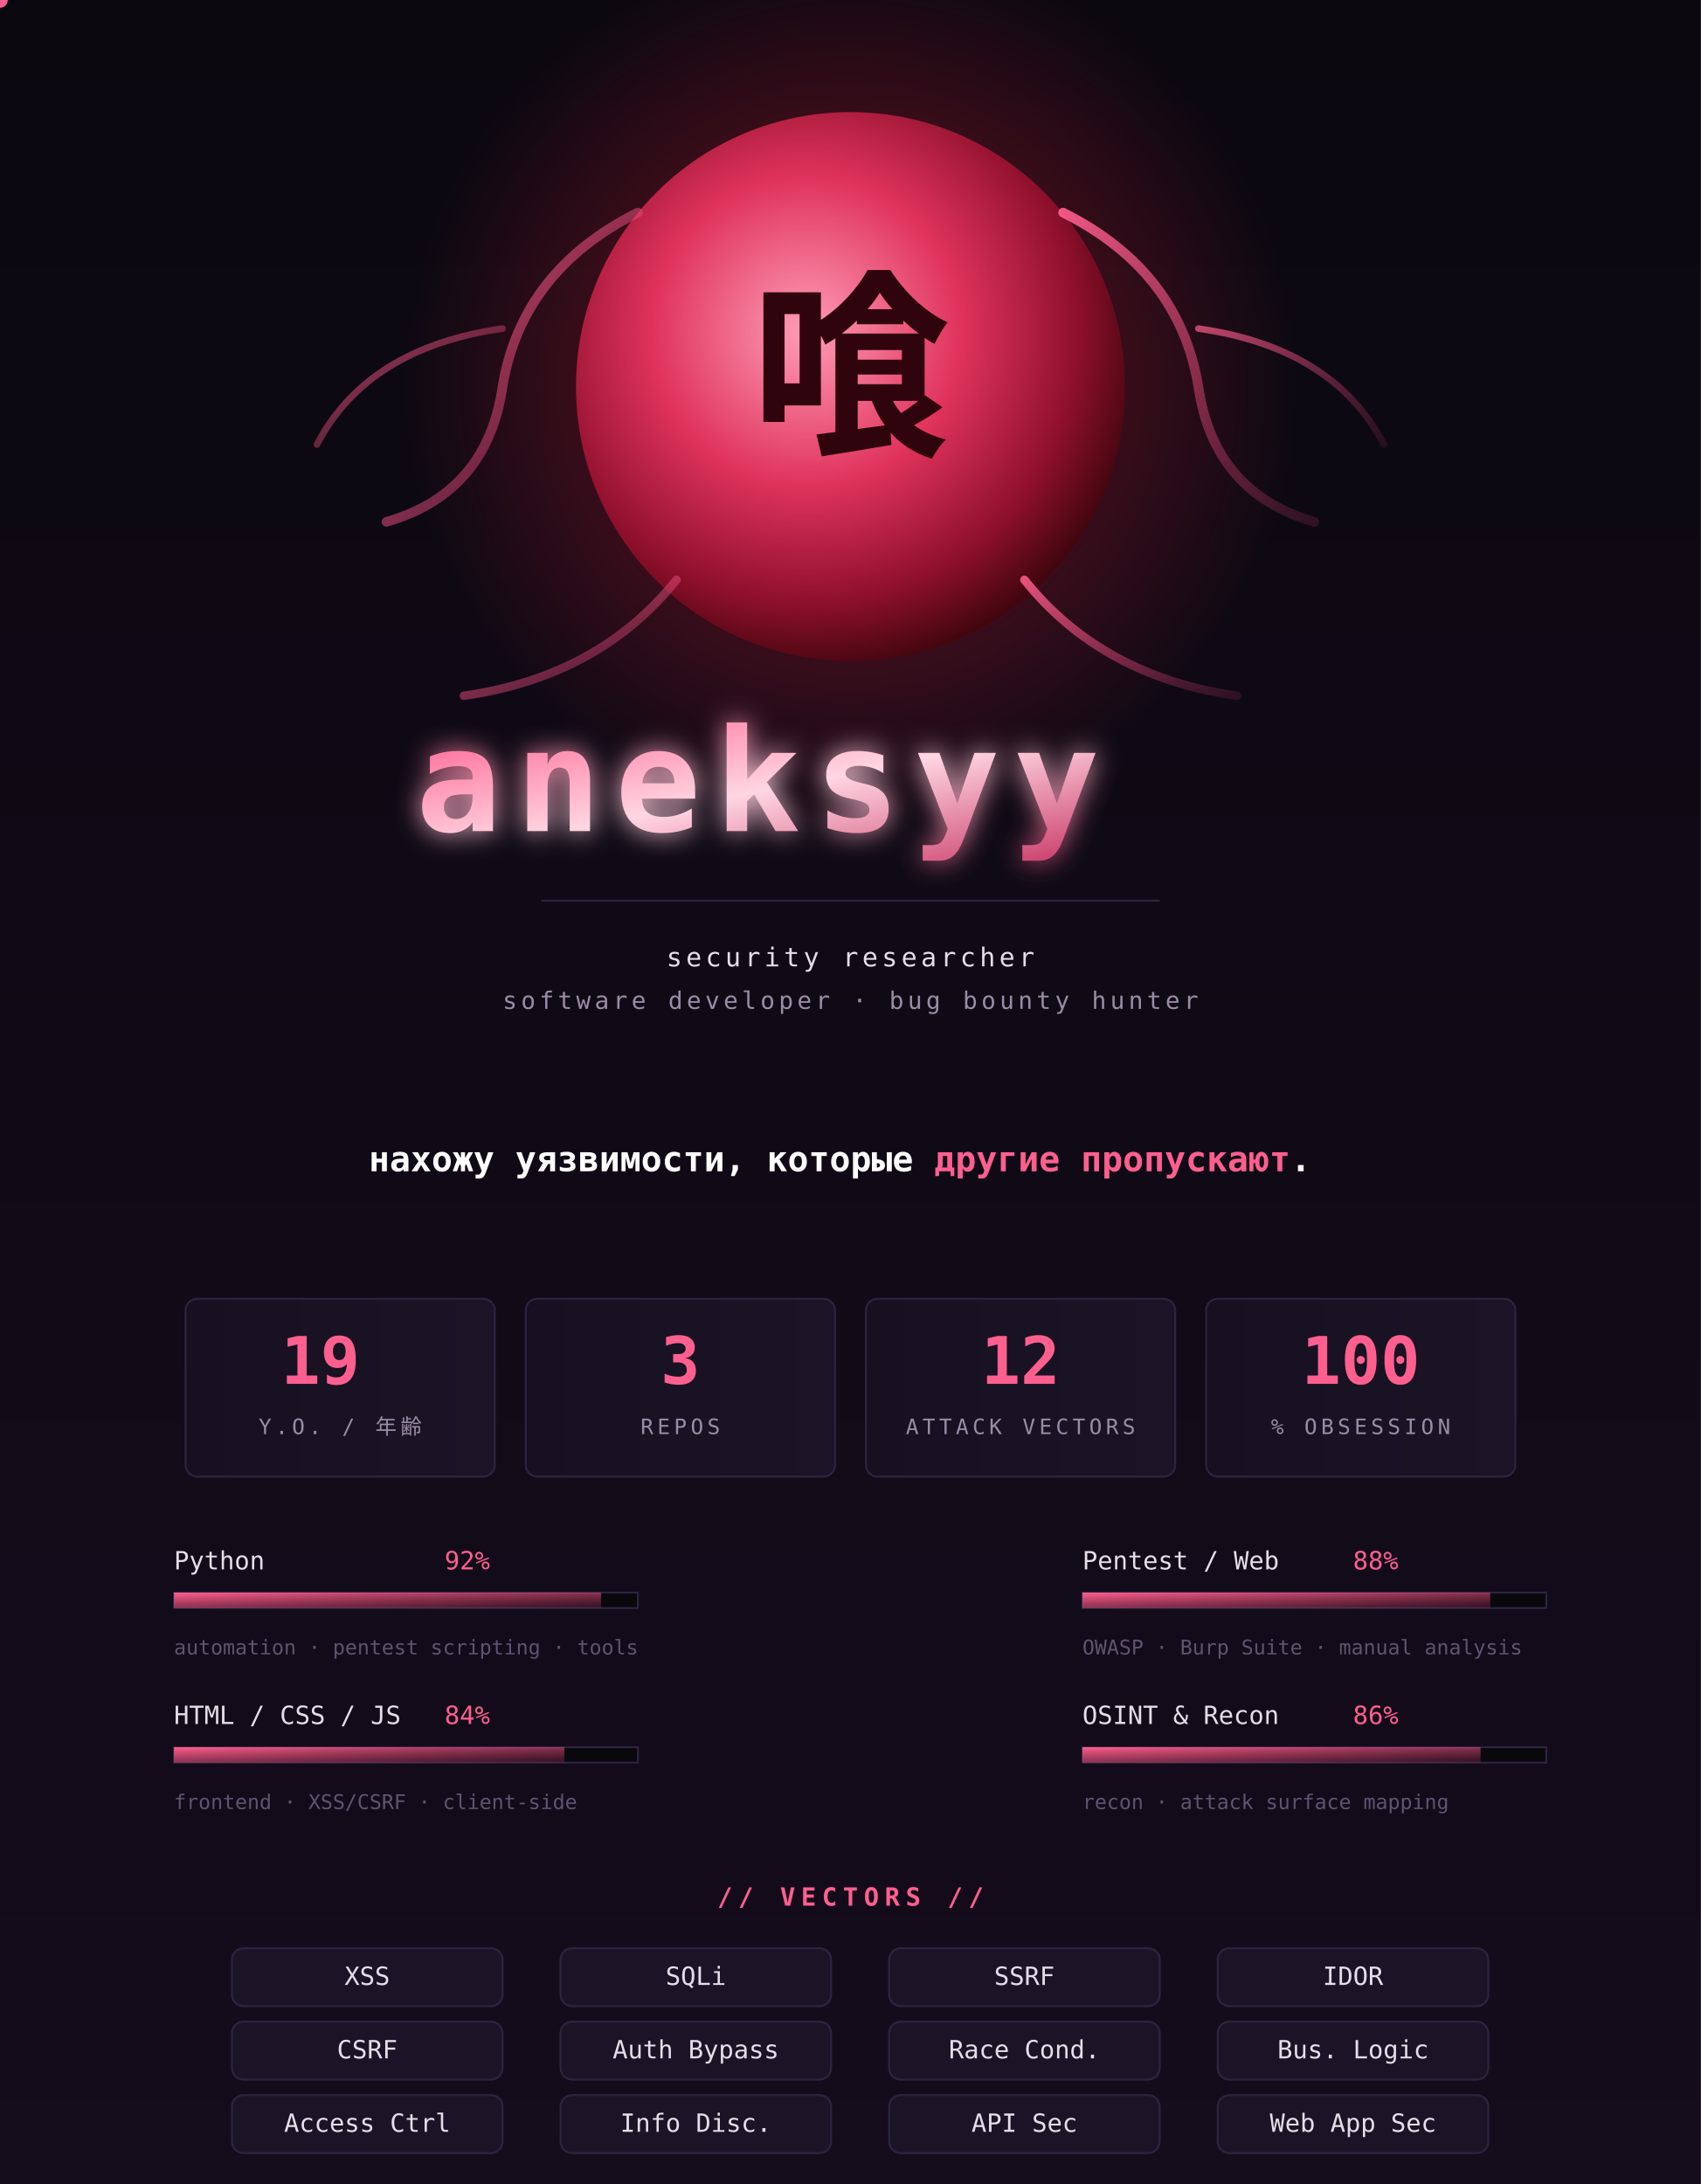
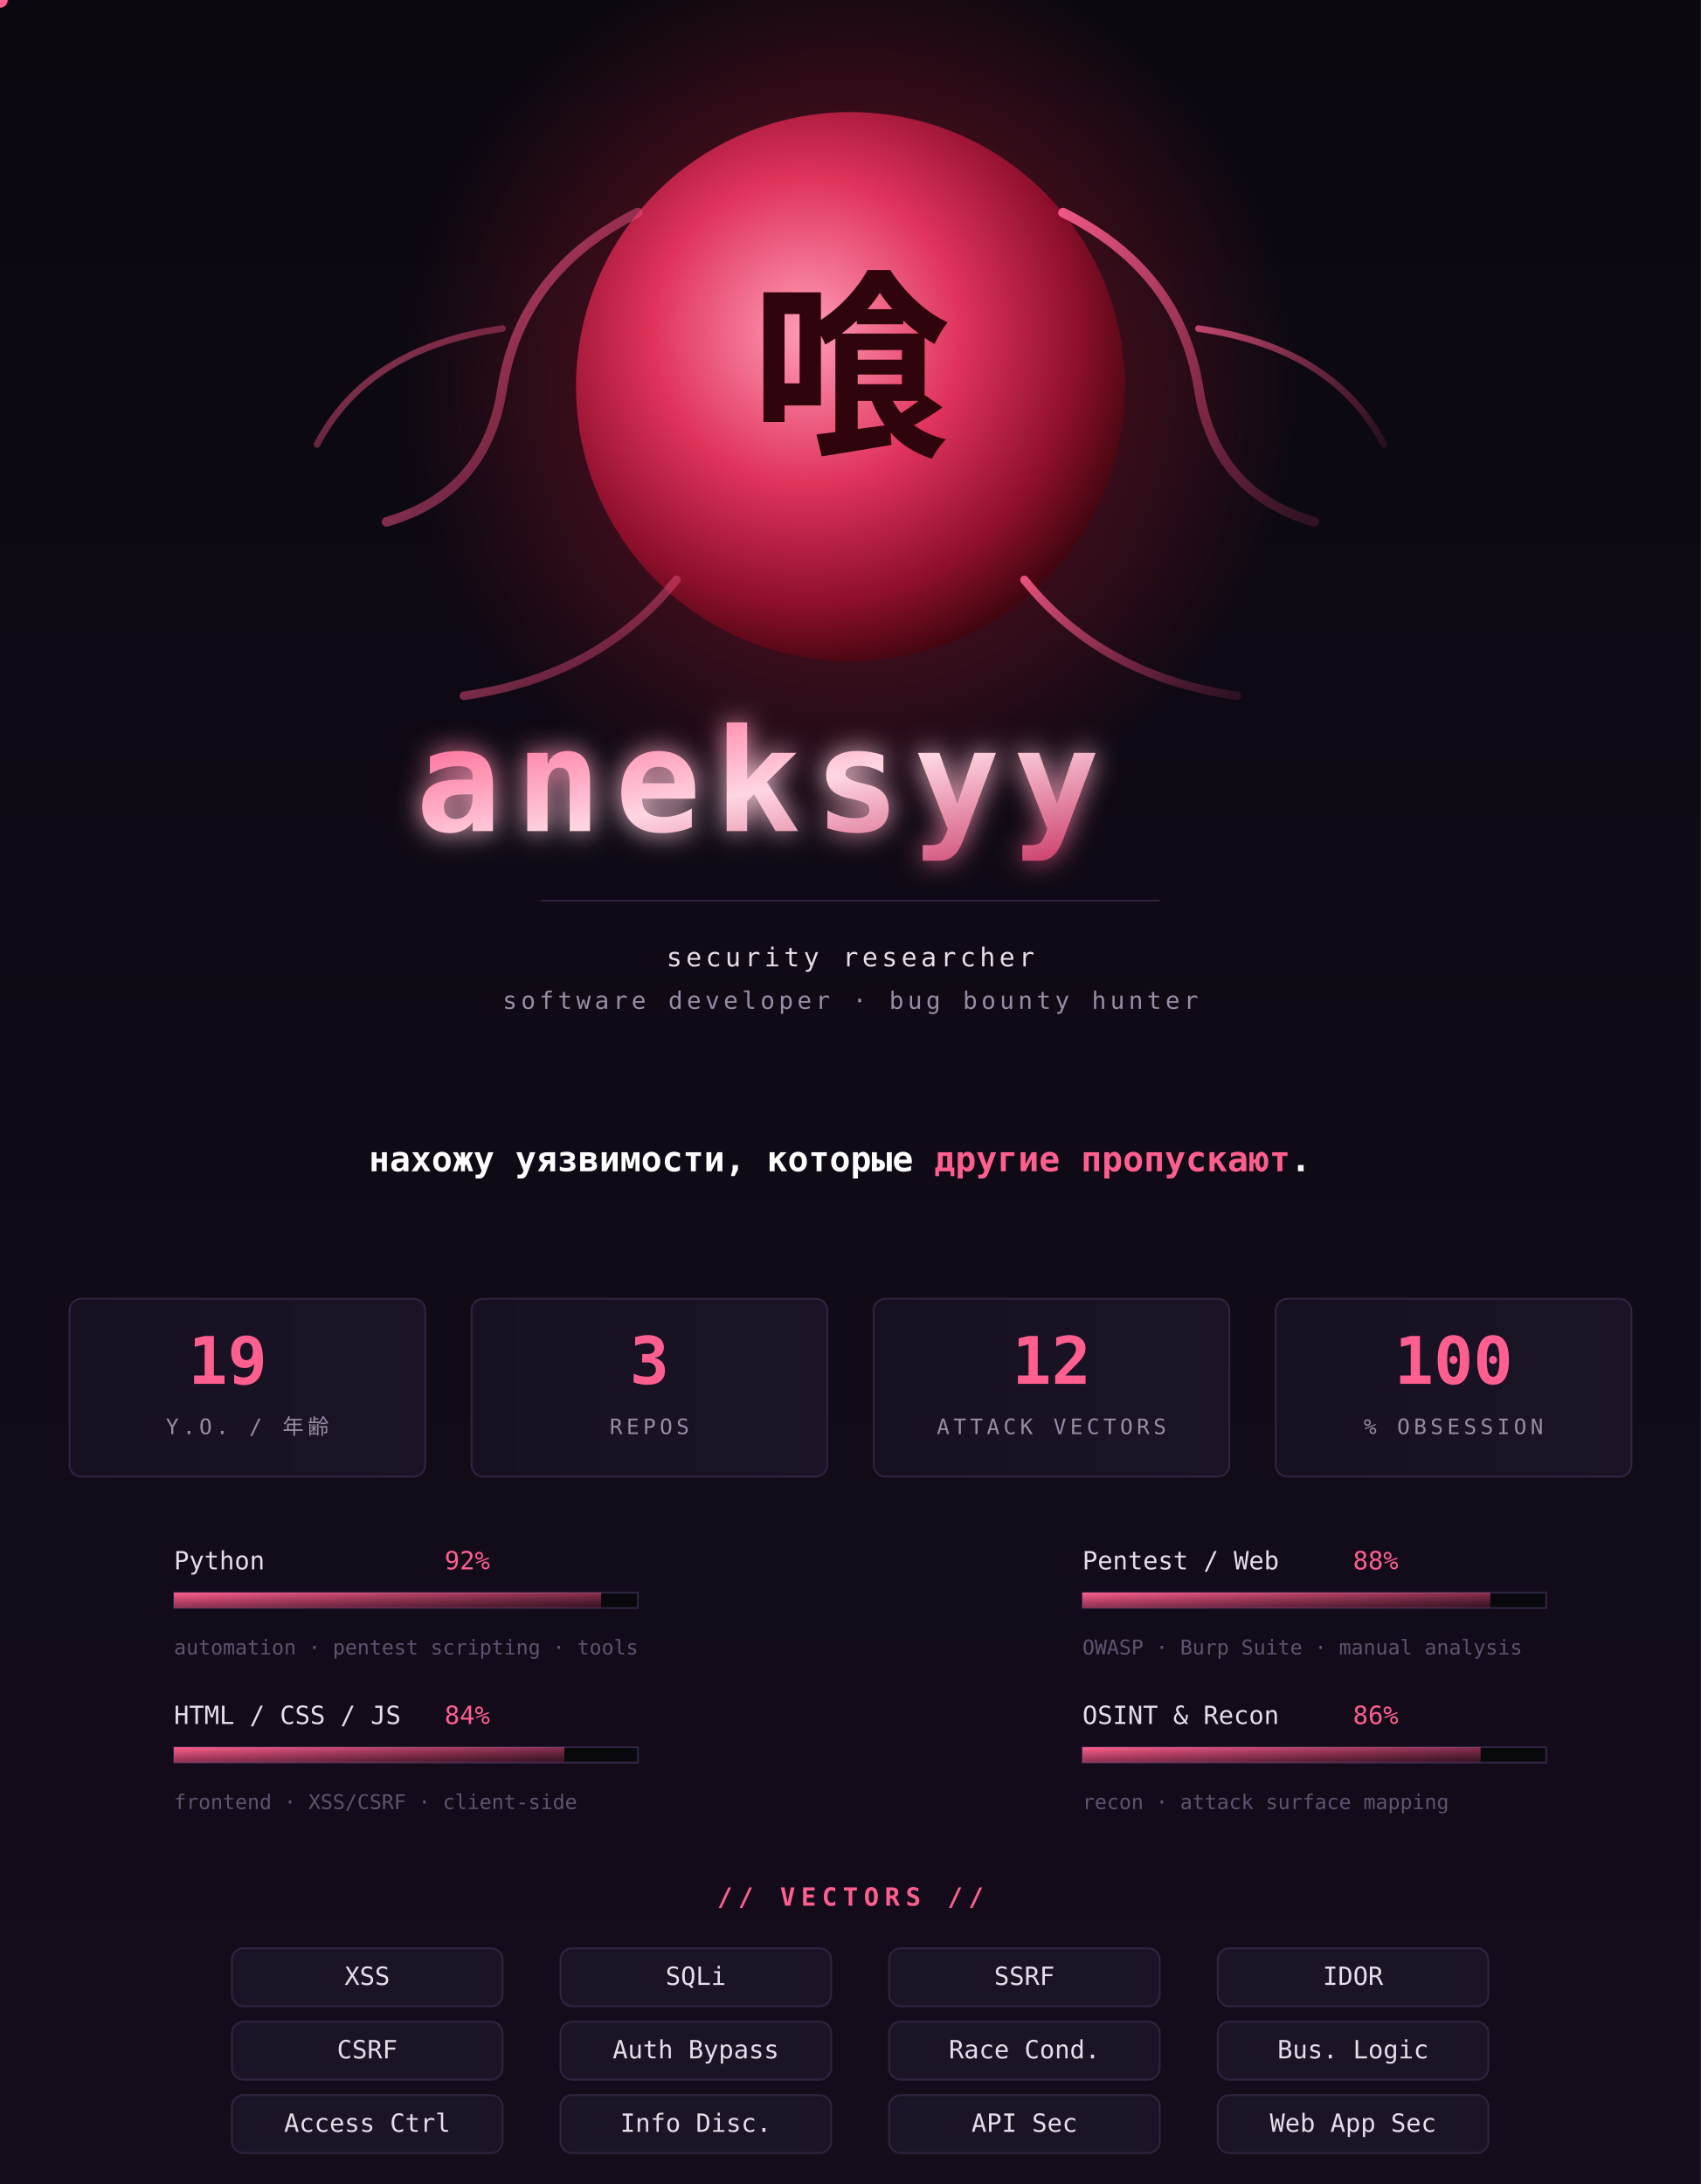
<svg xmlns="http://www.w3.org/2000/svg" width="880" height="1130" viewBox="0 0 880 1130" font-family="JetBrains Mono, Consolas, monospace">
  <defs>
    <radialGradient id="moon" cx="0.42" cy="0.4" r="0.62">
      <stop offset="0" stop-color="#ff9db8" />
      <stop offset="0.45" stop-color="#e0335c" />
      <stop offset="0.8" stop-color="#8d0f2b" />
      <stop offset="1" stop-color="#43060f" />
    </radialGradient>
    <radialGradient id="moonGlow" cx="0.5" cy="0.5" r="0.5">
      <stop offset="0" stop-color="#ff1f3d" stop-opacity="0.45" />
      <stop offset="1" stop-color="#ff1f3d" stop-opacity="0" />
    </radialGradient>
    <linearGradient id="bg" x1="0" y1="0" x2="0" y2="1">
      <stop offset="0" stop-color="#0b0810" />
      <stop offset="1" stop-color="#150c1c" />
    </linearGradient>
    <linearGradient id="kaku" x1="0" y1="0" x2="1" y2="1">
      <stop offset="0" stop-color="#ff5f8f" />
      <stop offset="1" stop-color="#c93a68" stop-opacity="0.2" />
    </linearGradient>
    <linearGradient id="card" x1="0" y1="0" x2="1" y2="0">
      <stop offset="0" stop-color="#161020" />
      <stop offset="1" stop-color="#1b1426" />
    </linearGradient>
  </defs>
  <rect width="880" height="1130" fill="url(#bg)" />
  <circle cx="440" cy="200" r="230" fill="url(#moonGlow)">
    <animate attributeName="r" values="222;244;222" dur="7s" repeatCount="indefinite" />
  </circle>
  <circle cx="440" cy="200" r="142" fill="url(#moon)">
    <animate attributeName="r" values="140;145;140" dur="7s" repeatCount="indefinite" />
    <animate attributeName="opacity" values="0.92;1;0.92" dur="7s" repeatCount="indefinite" />
  </circle>
  <text x="440" y="228" fill="#30040c" font-size="104" font-weight="900" text-anchor="middle" font-family="'Noto Sans JP',sans-serif">喰</text>
  <g fill="none" stroke="url(#kaku)" stroke-linecap="round">
    <path d="M 330 110 q -60 30 -70 90 q -8 55 -60 70" stroke-width="5" opacity="0.9">
      <animate attributeName="d" values="M 330 110 q -60 30 -70 90 q -8 55 -60 70;                 M 330 110 q -72 40 -78 96 q -4 60 -66 80;                 M 330 110 q -60 30 -70 90 q -8 55 -60 70" dur="4.4s" repeatCount="indefinite" />
    </path>
    <path d="M 260 170 q -70 10 -96 60" stroke-width="3.4" opacity="0.7">
      <animate attributeName="d" values="M 260 170 q -70 10 -96 60;                 M 260 170 q -80 -6 -104 50;                 M 260 170 q -70 10 -96 60" dur="3.8s" repeatCount="indefinite" />
    </path>
    <path d="M 550 110 q 60 30 70 90 q 8 55 60 70" stroke-width="5" opacity="0.9">
      <animate attributeName="d" values="M 550 110 q 60 30 70 90 q 8 55 60 70;                 M 550 110 q 72 40 78 96 q 4 60 66 80;                 M 550 110 q 60 30 70 90 q 8 55 60 70" dur="4.2s" repeatCount="indefinite" />
    </path>
    <path d="M 620 170 q 70 10 96 60" stroke-width="3.4" opacity="0.7">
      <animate attributeName="d" values="M 620 170 q 70 10 96 60;                 M 620 170 q 80 -6 104 50;                 M 620 170 q 70 10 96 60" dur="3.6s" repeatCount="indefinite" />
    </path>
    <path d="M 350 300 q -40 50 -110 60" stroke-width="4.4" opacity="0.85">
      <animate attributeName="d" values="M 350 300 q -40 50 -110 60;                 M 350 300 q -52 58 -122 66;                 M 350 300 q -40 50 -110 60" dur="4s" repeatCount="indefinite" />
    </path>
    <path d="M 530 300 q 40 50 110 60" stroke-width="4.4" opacity="0.85">
      <animate attributeName="d" values="M 530 300 q 40 50 110 60;                 M 530 300 q 52 58 122 66;                 M 530 300 q 40 50 110 60" dur="4.1s" repeatCount="indefinite" />
    </path>
  </g>
  <circle r="4" fill="#ff5f8f">
    <animate attributeName="cx" values="290;258;238" dur="3s" repeatCount="indefinite" />
    <animate attributeName="cy" values="262;276;292" dur="3s" repeatCount="indefinite" />
    <animate attributeName="opacity" values="0;0.9;0" dur="3s" repeatCount="indefinite" />
  </circle>
  <circle r="3.4" fill="#ff5f8f">
    <animate attributeName="cx" values="590;622;642" dur="2.6s" repeatCount="indefinite" />
    <animate attributeName="cy" values="262;276;292" dur="2.6s" repeatCount="indefinite" />
    <animate attributeName="opacity" values="0;0.9;0" dur="2.6s" repeatCount="indefinite" />
  </circle>
  <defs>
    <linearGradient id="nickGrad" x1="0" y1="0" x2="1" y2="1">
      <stop offset="0" stop-color="#ff5f8f">
        <animate attributeName="stop-color" values="#ff5f8f;#ff9db8;#c93a68;#ff5f8f" dur="5s" repeatCount="indefinite" />
      </stop>
      <stop offset="0.5" stop-color="#ffd6e3">
        <animate attributeName="stop-color" values="#ffd6e3;#ffffff;#ff5f8f;#ffd6e3" dur="5s" repeatCount="indefinite" />
      </stop>
      <stop offset="1" stop-color="#c93a68">
        <animate attributeName="stop-color" values="#c93a68;#ff5f8f;#ffd6e3;#c93a68" dur="5s" repeatCount="indefinite" />
      </stop>
    </linearGradient>
    <filter id="nickGlow" x="-40%" y="-60%" width="180%" height="220%">
      <feGaussianBlur stdDeviation="7" result="b" />
      <feMerge>
        <feMergeNode in="b" />
        <feMergeNode in="SourceGraphic" />
      </feMerge>
    </filter>
  </defs>
  <text x="440" y="430" fill="url(#nickGrad)" font-size="74" font-weight="900" text-anchor="middle" letter-spacing="7" filter="url(#nickGlow)">aneksyy
    <animate attributeName="opacity" values="1;1;0.3;1;1" keyTimes="0;0.88;0.93;0.97;1" dur="4.4s" repeatCount="indefinite" />
    <animateTransform attributeName="transform" type="translate" values="0 0;0 0;-5 0;0 0" keyTimes="0;0.88;0.93;0.97;1" dur="4.4s" repeatCount="indefinite" />
  </text>
  <line x1="280" y1="466" x2="600" y2="466" stroke="#2e2340" stroke-width="1" />
  <text x="440" y="500" fill="#e6dde8" font-size="13.5" text-anchor="middle" letter-spacing="2">security researcher</text>
  <text x="440" y="522" fill="#9a8ca6" font-size="12.5" text-anchor="middle" letter-spacing="2">software developer · bug bounty hunter</text>
  <g font-size="18" text-anchor="middle" font-weight="700">
    <text x="440" y="606" fill="#ffffff">нахожу уязвимости, которые
      <tspan fill="#ff5f8f">другие пропускают</tspan>.
      <animate attributeName="opacity" values="1;1;0;0;1;1" keyTimes="0;0.3;0.33;0.97;0.995;1" dur="9s" repeatCount="indefinite" />
    </text>
    <text x="440" y="606" fill="#ffffff" opacity="0">пишу код, который
      <tspan fill="#ff5f8f">сложно сломать</tspan>.
      <animate attributeName="opacity" values="0;0;1;1;0;0" keyTimes="0;0.33;0.36;0.63;0.66;1" dur="9s" repeatCount="indefinite" />
    </text>
    <text x="440" y="606" fill="#ffffff" opacity="0">breaking systems
      <tspan fill="#ff5f8f">to make them stronger</tspan>
      <animate attributeName="opacity" values="0;0;1;1;0;0" keyTimes="0;0.66;0.69;0.96;0.99;1" dur="9s" repeatCount="indefinite" />
    </text>
  </g>
  <g text-anchor="middle">
-     <rect x="96" y="672" width="160" height="92" rx="6" fill="url(#card)" stroke="#2e2340" />
-     <text x="176" y="716" fill="#ff5f8f" font-size="34" font-weight="900">19
+     <rect x="36" y="672" width="184" height="92" rx="6" fill="url(#card)" stroke="#2e2340" />
+     <text x="128" y="716" fill="#ff5f8f" font-size="34" font-weight="900">19
      <animate attributeName="opacity" values="0.4;1;0.4" dur="5s" repeatCount="indefinite" />
    </text>
-     <text x="176" y="742" fill="#9a8ca6" font-size="11" letter-spacing="2">Y.O. / 年齢</text>
-     <rect x="272" y="672" width="160" height="92" rx="6" fill="url(#card)" stroke="#2e2340" />
-     <text x="352" y="716" fill="#ff5f8f" font-size="34" font-weight="900">3</text>
-     <text x="352" y="742" fill="#9a8ca6" font-size="11" letter-spacing="2">REPOS</text>
-     <rect x="448" y="672" width="160" height="92" rx="6" fill="url(#card)" stroke="#2e2340" />
-     <text x="528" y="716" fill="#ff5f8f" font-size="34" font-weight="900">12</text>
-     <text x="528" y="742" fill="#9a8ca6" font-size="11" letter-spacing="2">ATTACK VECTORS</text>
-     <rect x="624" y="672" width="160" height="92" rx="6" fill="url(#card)" stroke="#2e2340" />
-     <text x="704" y="716" fill="#ff5f8f" font-size="34" font-weight="900">100</text>
-     <text x="704" y="742" fill="#9a8ca6" font-size="11" letter-spacing="2">% OBSESSION</text>
+     <text x="128" y="742" fill="#9a8ca6" font-size="11" letter-spacing="2">Y.O. / 年齢</text>
+     <rect x="244" y="672" width="184" height="92" rx="6" fill="url(#card)" stroke="#2e2340" />
+     <text x="336" y="716" fill="#ff5f8f" font-size="34" font-weight="900">3</text>
+     <text x="336" y="742" fill="#9a8ca6" font-size="11" letter-spacing="2">REPOS</text>
+     <rect x="452" y="672" width="184" height="92" rx="6" fill="url(#card)" stroke="#2e2340" />
+     <text x="544" y="716" fill="#ff5f8f" font-size="34" font-weight="900">12</text>
+     <text x="544" y="742" fill="#9a8ca6" font-size="11" letter-spacing="2">ATTACK VECTORS</text>
+     <rect x="660" y="672" width="184" height="92" rx="6" fill="url(#card)" stroke="#2e2340" />
+     <text x="752" y="716" fill="#ff5f8f" font-size="34" font-weight="900">100</text>
+     <text x="752" y="742" fill="#9a8ca6" font-size="11" letter-spacing="2">% OBSESSION</text>
  </g>
  <g font-size="13">
    <text x="90" y="812" fill="#e6dde8">Python</text>
    <text x="230" y="812" fill="#ff5f8f">92%</text>
    <rect x="90" y="824" width="240" height="8" fill="#08080d" stroke="#2e2340" />
    <rect x="90" y="824" width="221" height="8" fill="url(#kaku)">
      <animate attributeName="width" values="0;221;221" keyTimes="0;0.7;1" dur="4s" repeatCount="indefinite" />
    </rect>
    <text x="90" y="856" fill="#5f5370" font-size="10.5">automation · pentest scripting · tools</text>
    <text x="560" y="812" fill="#e6dde8">Pentest / Web</text>
    <text x="700" y="812" fill="#ff5f8f">88%</text>
    <rect x="560" y="824" width="240" height="8" fill="#08080d" stroke="#2e2340" />
    <rect x="560" y="824" width="211" height="8" fill="url(#kaku)">
      <animate attributeName="width" values="0;211;211" keyTimes="0;0.75;1" dur="4.4s" repeatCount="indefinite" />
    </rect>
    <text x="560" y="856" fill="#5f5370" font-size="10.5">OWASP · Burp Suite · manual analysis</text>
    <text x="90" y="892" fill="#e6dde8">HTML / CSS / JS</text>
    <text x="230" y="892" fill="#ff5f8f">84%</text>
    <rect x="90" y="904" width="240" height="8" fill="#08080d" stroke="#2e2340" />
    <rect x="90" y="904" width="202" height="8" fill="url(#kaku)">
      <animate attributeName="width" values="0;202;202" keyTimes="0;0.8;1" dur="4.8s" repeatCount="indefinite" />
    </rect>
    <text x="90" y="936" fill="#5f5370" font-size="10.5">frontend · XSS/CSRF · client-side</text>
    <text x="560" y="892" fill="#e6dde8">OSINT &amp; Recon</text>
    <text x="700" y="892" fill="#ff5f8f">86%</text>
    <rect x="560" y="904" width="240" height="8" fill="#08080d" stroke="#2e2340" />
    <rect x="560" y="904" width="206" height="8" fill="url(#kaku)">
      <animate attributeName="width" values="0;206;206" keyTimes="0;0.78;1" dur="5.2s" repeatCount="indefinite" />
    </rect>
    <text x="560" y="936" fill="#5f5370" font-size="10.5">recon · attack surface mapping</text>
  </g>
  <text x="440" y="986" fill="#ff5f8f" font-size="13" font-weight="700" text-anchor="middle" letter-spacing="3">// VECTORS //</text>
  <g font-size="13" fill="#e6dde8" text-anchor="middle">
    <rect x="120" y="1008" width="140" height="30" rx="6" fill="#1b1426" stroke="#2e2340" />
    <text x="190" y="1027">XSS</text>
    <rect x="290" y="1008" width="140" height="30" rx="6" fill="#1b1426" stroke="#2e2340" />
    <text x="360" y="1027">SQLi</text>
    <rect x="460" y="1008" width="140" height="30" rx="6" fill="#1b1426" stroke="#2e2340" />
    <text x="530" y="1027">SSRF</text>
    <rect x="630" y="1008" width="140" height="30" rx="6" fill="#1b1426" stroke="#2e2340" />
    <text x="700" y="1027">IDOR</text>
    <rect x="120" y="1046" width="140" height="30" rx="6" fill="#1b1426" stroke="#2e2340" />
    <text x="190" y="1065">CSRF</text>
    <rect x="290" y="1046" width="140" height="30" rx="6" fill="#1b1426" stroke="#2e2340" />
    <text x="360" y="1065">Auth Bypass</text>
    <rect x="460" y="1046" width="140" height="30" rx="6" fill="#1b1426" stroke="#2e2340" />
    <text x="530" y="1065">Race Cond.</text>
    <rect x="630" y="1046" width="140" height="30" rx="6" fill="#1b1426" stroke="#2e2340" />
    <text x="700" y="1065">Bus. Logic</text>
    <rect x="120" y="1084" width="140" height="30" rx="6" fill="#1b1426" stroke="#2e2340" />
    <text x="190" y="1103">Access Ctrl</text>
    <rect x="290" y="1084" width="140" height="30" rx="6" fill="#1b1426" stroke="#2e2340" />
    <text x="360" y="1103">Info Disc.</text>
    <rect x="460" y="1084" width="140" height="30" rx="6" fill="#1b1426" stroke="#2e2340" />
    <text x="530" y="1103">API Sec</text>
    <rect x="630" y="1084" width="140" height="30" rx="6" fill="#1b1426" stroke="#2e2340" />
    <text x="700" y="1103">Web App Sec</text>
    <rect x="120" y="1008" width="140" height="30" rx="6" fill="none" stroke="#ff5f8f" stroke-width="1.4" opacity="0">
      <animate attributeName="opacity" values="0.9;0;0;0;0" keyTimes="0;0.1;0.2;0.9;1" dur="4.8s" repeatCount="indefinite" />
    </rect>
    <rect x="290" y="1008" width="140" height="30" rx="6" fill="none" stroke="#ff5f8f" stroke-width="1.4" opacity="0">
      <animate attributeName="opacity" values="0;0.9;0;0;0" keyTimes="0;0.25;0.35;0.9;1" dur="4.8s" begin="0.4s" repeatCount="indefinite" />
    </rect>
    <rect x="460" y="1008" width="140" height="30" rx="6" fill="none" stroke="#ff5f8f" stroke-width="1.4" opacity="0">
      <animate attributeName="opacity" values="0;0.9;0;0;0" keyTimes="0;0.25;0.35;0.9;1" dur="4.8s" begin="0.8s" repeatCount="indefinite" />
    </rect>
    <rect x="630" y="1008" width="140" height="30" rx="6" fill="none" stroke="#ff5f8f" stroke-width="1.4" opacity="0">
      <animate attributeName="opacity" values="0;0.9;0;0;0" keyTimes="0;0.25;0.35;0.9;1" dur="4.8s" begin="1.2s" repeatCount="indefinite" />
    </rect>
    <rect x="120" y="1046" width="140" height="30" rx="6" fill="none" stroke="#ff5f8f" stroke-width="1.4" opacity="0">
      <animate attributeName="opacity" values="0;0.9;0;0;0" keyTimes="0;0.25;0.35;0.9;1" dur="4.8s" begin="1.6s" repeatCount="indefinite" />
    </rect>
    <rect x="290" y="1046" width="140" height="30" rx="6" fill="none" stroke="#ff5f8f" stroke-width="1.4" opacity="0">
      <animate attributeName="opacity" values="0;0.9;0;0;0" keyTimes="0;0.25;0.35;0.9;1" dur="4.8s" begin="2s" repeatCount="indefinite" />
    </rect>
    <rect x="460" y="1046" width="140" height="30" rx="6" fill="none" stroke="#ff5f8f" stroke-width="1.4" opacity="0">
      <animate attributeName="opacity" values="0;0.9;0;0;0" keyTimes="0;0.25;0.35;0.9;1" dur="4.8s" begin="2.4s" repeatCount="indefinite" />
    </rect>
    <rect x="630" y="1046" width="140" height="30" rx="6" fill="none" stroke="#ff5f8f" stroke-width="1.4" opacity="0">
      <animate attributeName="opacity" values="0;0.9;0;0;0" keyTimes="0;0.25;0.35;0.9;1" dur="4.8s" begin="2.8s" repeatCount="indefinite" />
    </rect>
    <rect x="120" y="1084" width="140" height="30" rx="6" fill="none" stroke="#ff5f8f" stroke-width="1.4" opacity="0">
      <animate attributeName="opacity" values="0;0.9;0;0;0" keyTimes="0;0.25;0.35;0.9;1" dur="4.8s" begin="3.2s" repeatCount="indefinite" />
    </rect>
    <rect x="290" y="1084" width="140" height="30" rx="6" fill="none" stroke="#ff5f8f" stroke-width="1.4" opacity="0">
      <animate attributeName="opacity" values="0;0.9;0;0;0" keyTimes="0;0.25;0.35;0.9;1" dur="4.8s" begin="3.6s" repeatCount="indefinite" />
    </rect>
    <rect x="460" y="1084" width="140" height="30" rx="6" fill="none" stroke="#ff5f8f" stroke-width="1.4" opacity="0">
      <animate attributeName="opacity" values="0;0.9;0;0;0" keyTimes="0;0.25;0.35;0.9;1" dur="4.8s" begin="4s" repeatCount="indefinite" />
    </rect>
    <rect x="630" y="1084" width="140" height="30" rx="6" fill="none" stroke="#ff5f8f" stroke-width="1.4" opacity="0">
      <animate attributeName="opacity" values="0;0.9;0;0;0" keyTimes="0;0.25;0.35;0.9;1" dur="4.8s" begin="4.4s" repeatCount="indefinite" />
    </rect>
  </g>
</svg>
